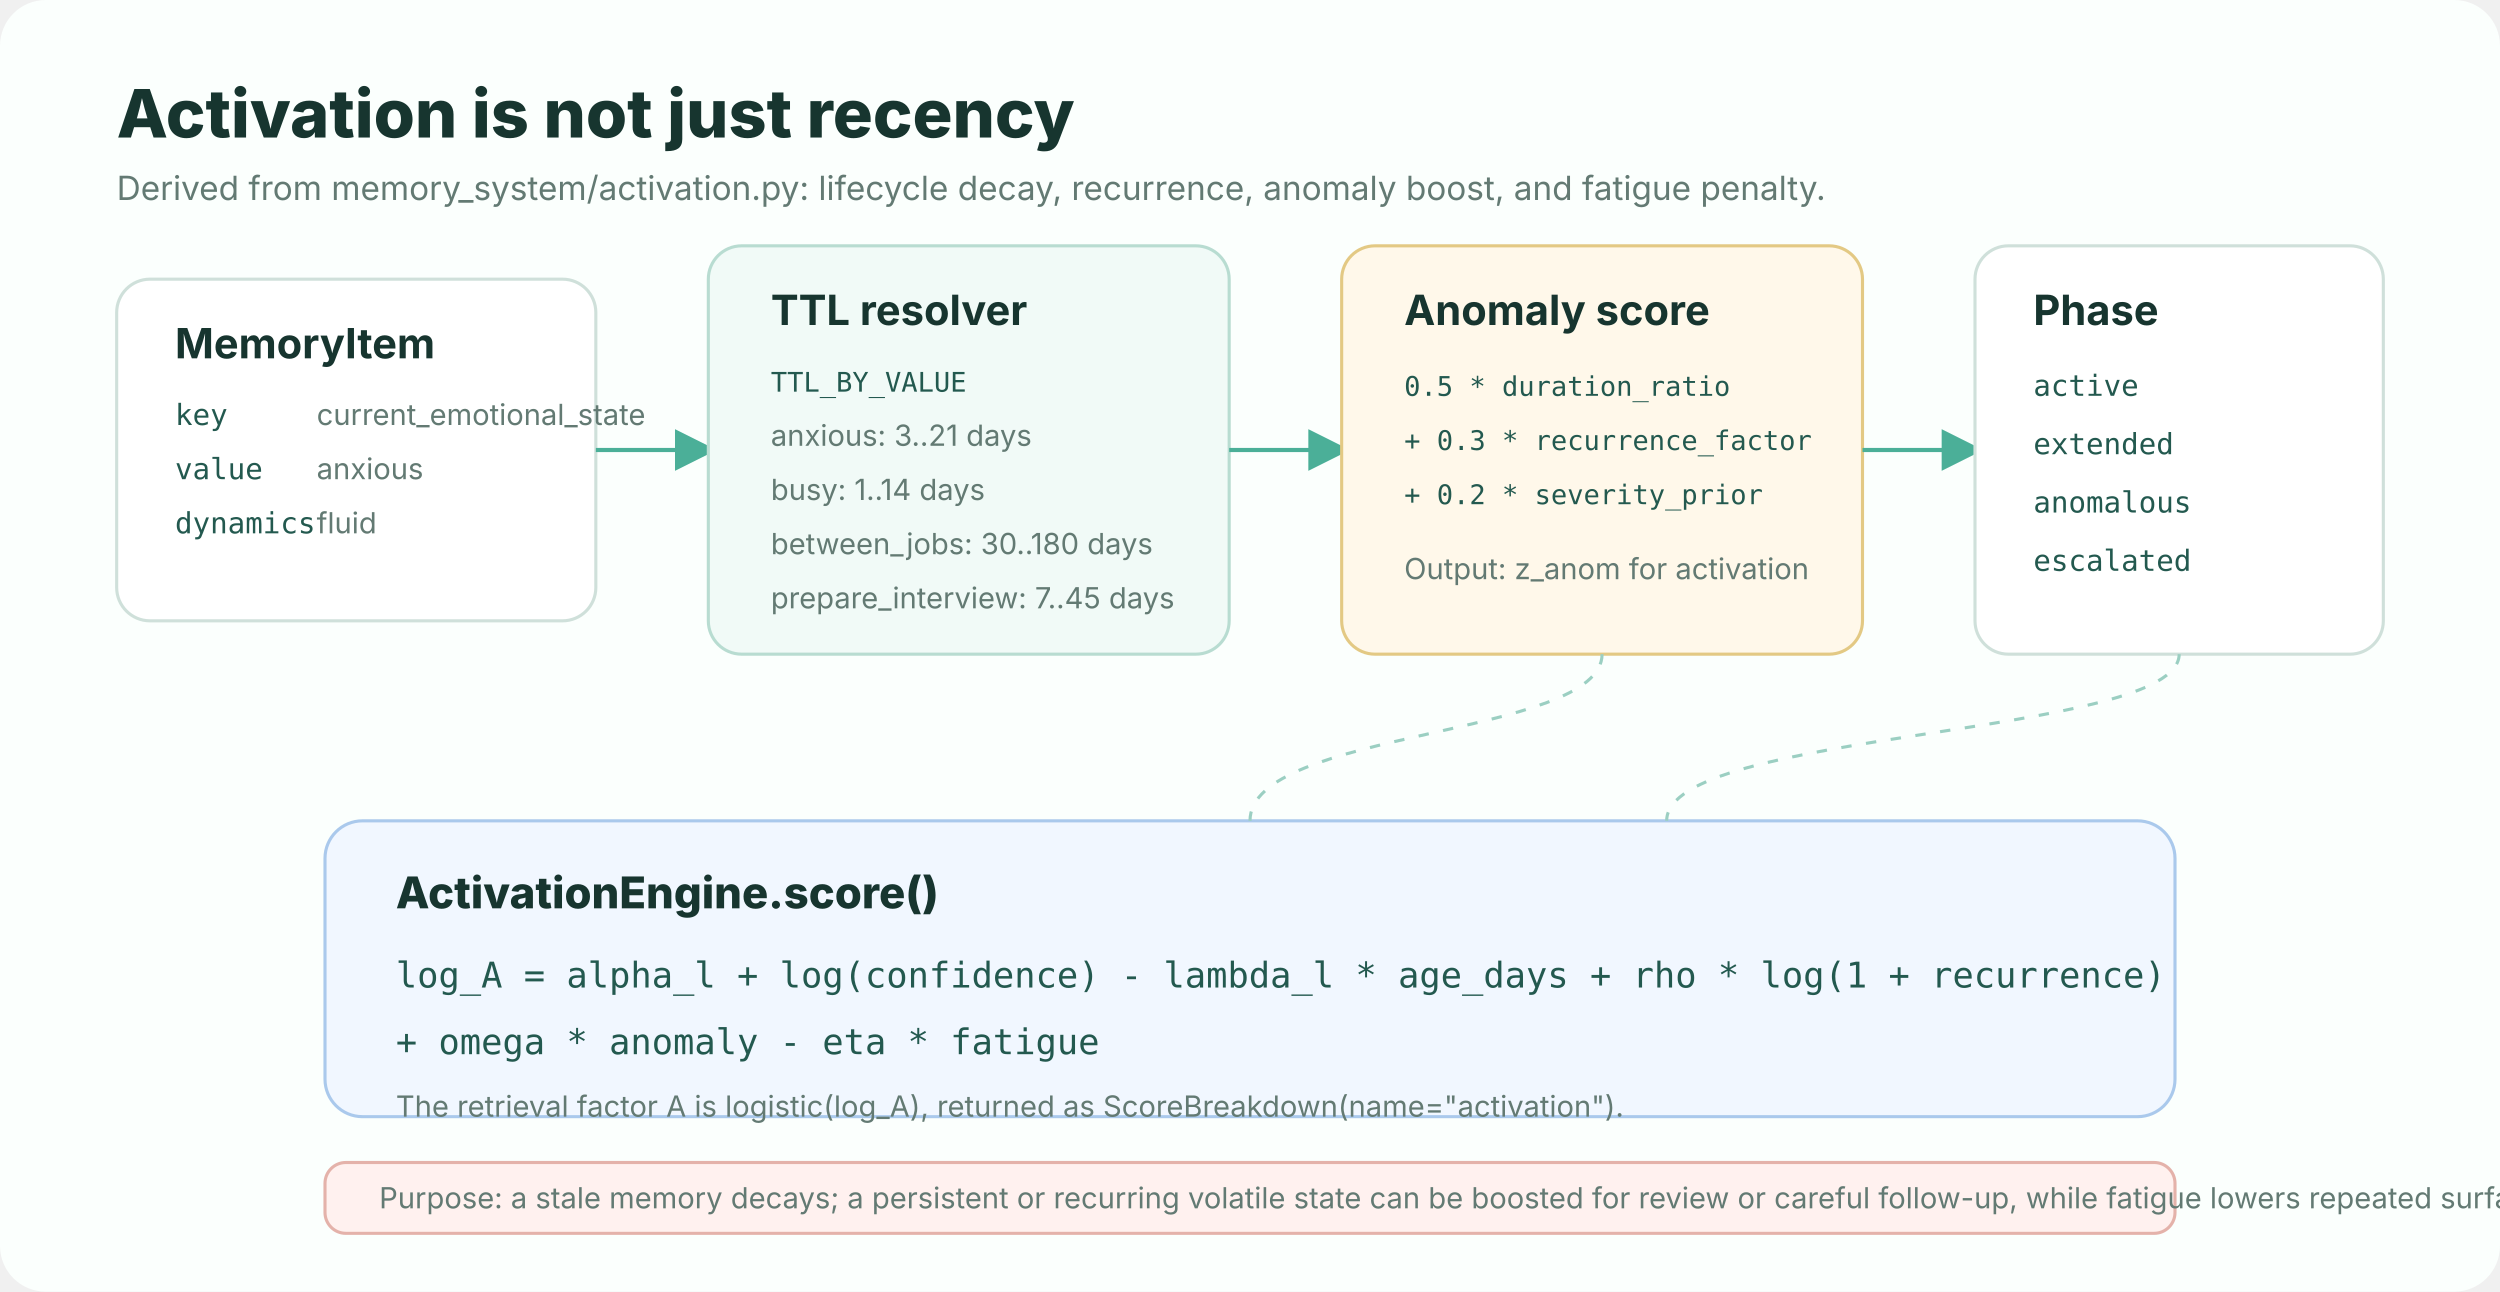
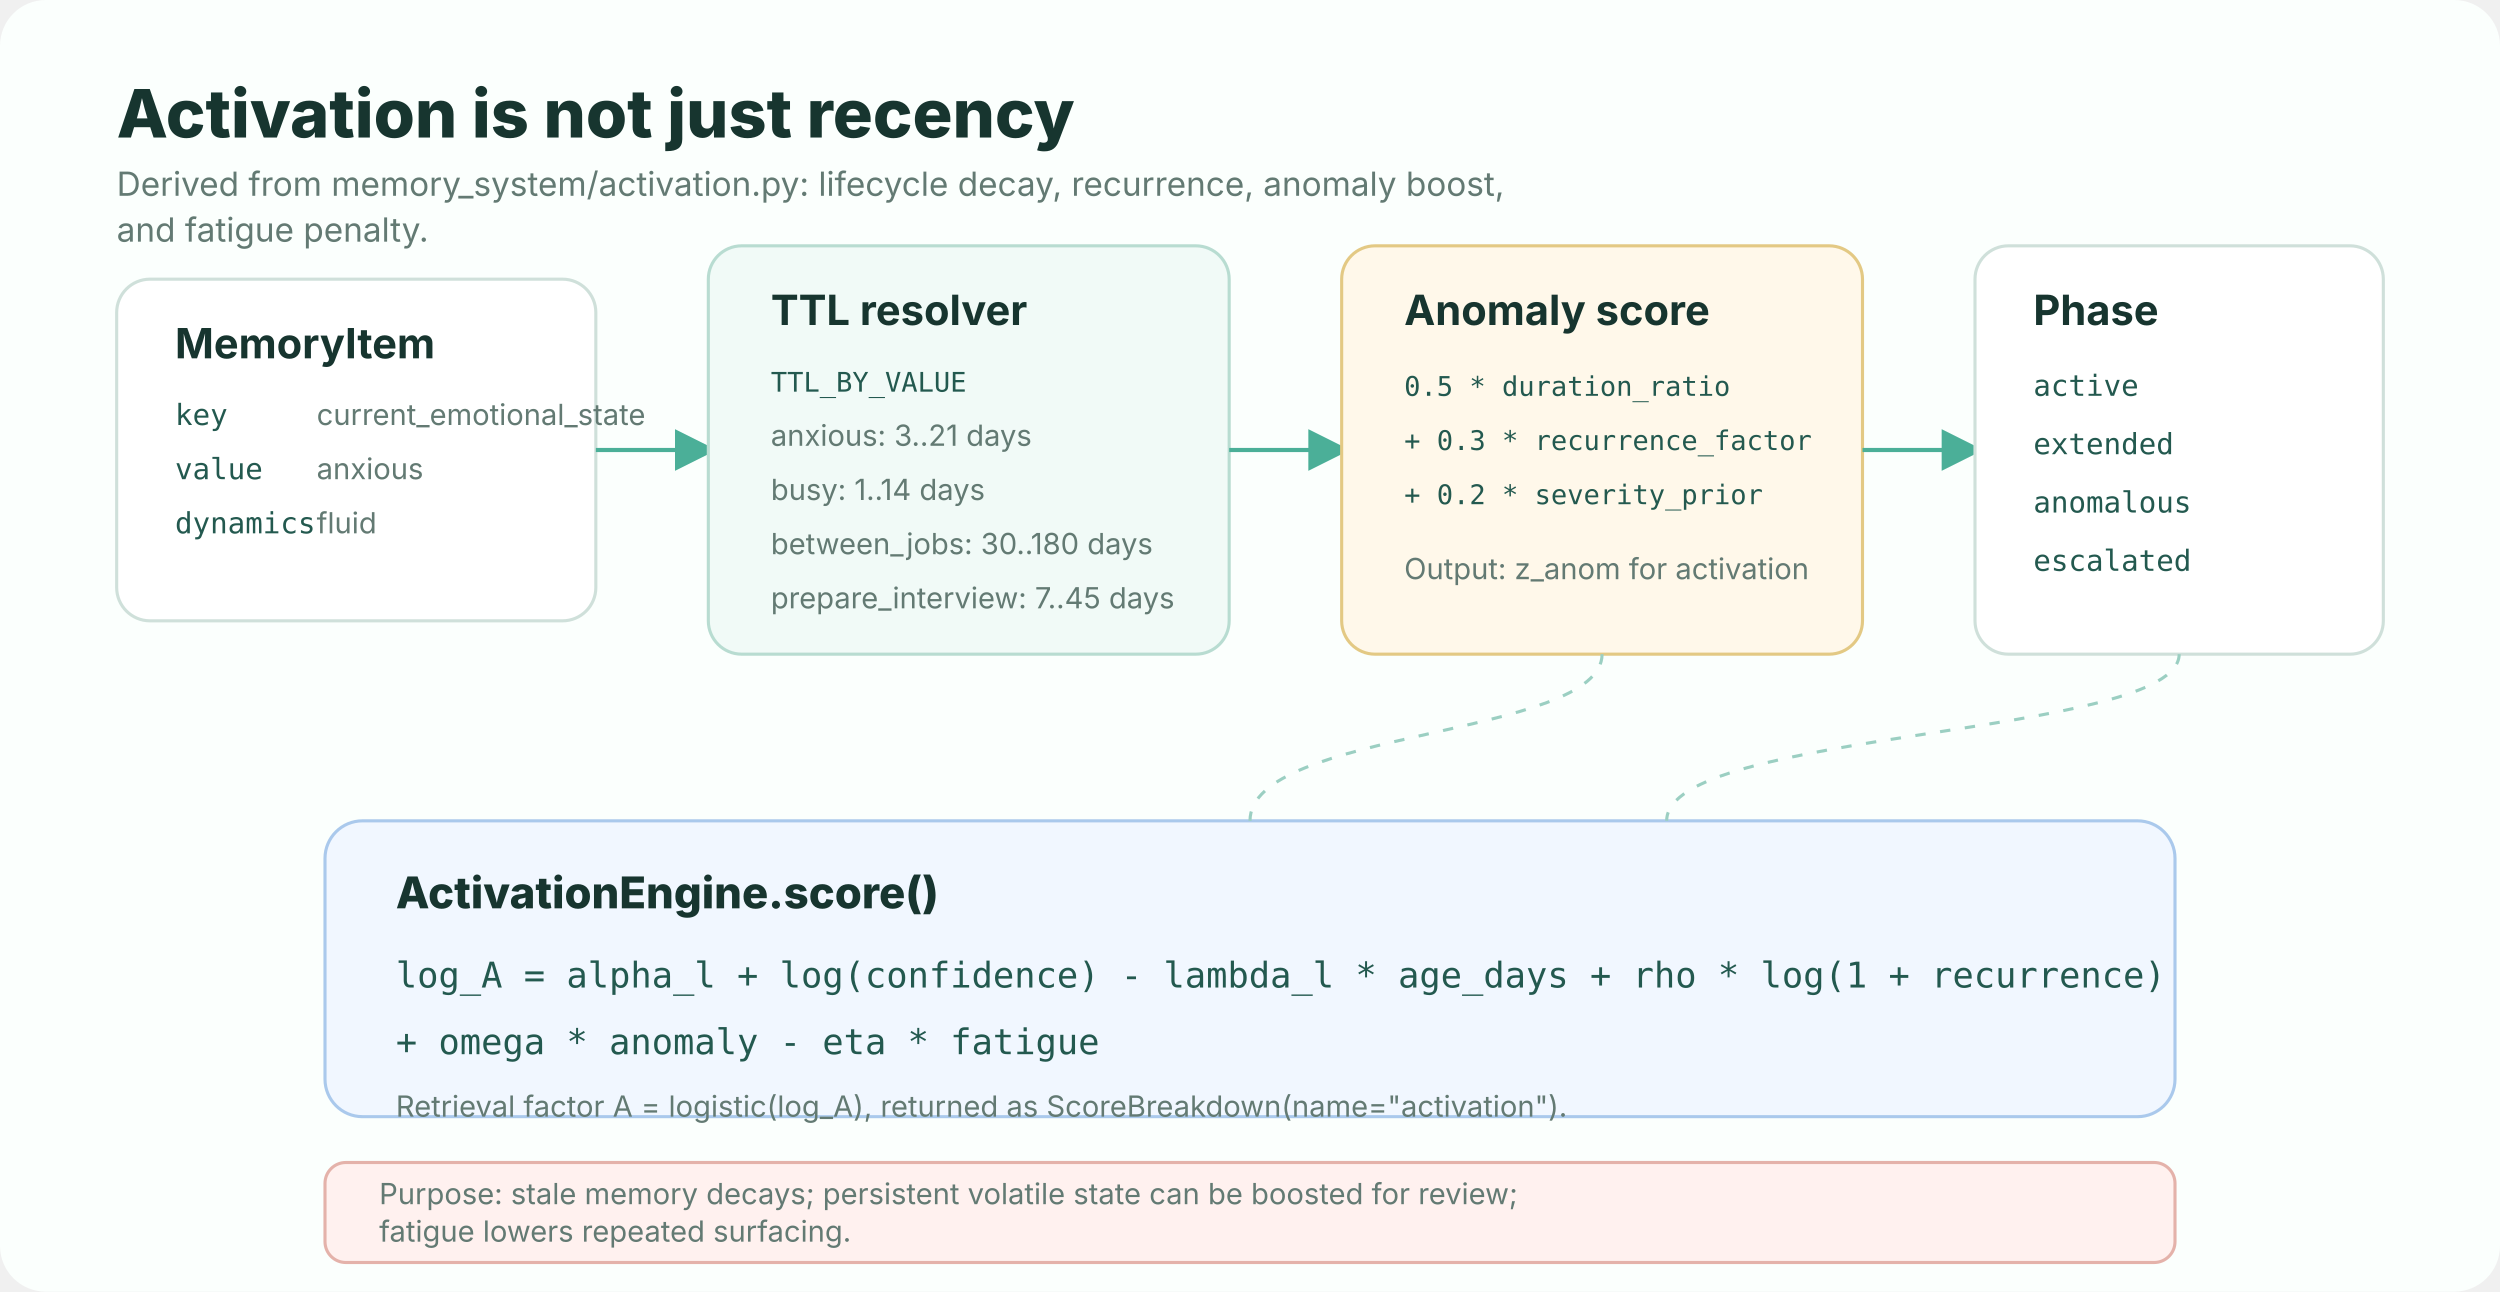
<svg xmlns="http://www.w3.org/2000/svg" width="1200" height="620" viewBox="0 0 1200 620" fill="none" role="img" aria-labelledby="title desc">
  <defs>
    <marker id="arrow" markerWidth="10" markerHeight="10" refX="8" refY="5" orient="auto">
      <path d="M0 0L10 5L0 10Z" fill="#4BAF98" />
    </marker>
    <style>
      .bg { fill: #fbfffd; }
      .panel { fill: #ffffff; stroke: #cfe0da; stroke-width: 1.5; }
      .soft { fill: #f1faf7; stroke: #b8dcd1; stroke-width: 1.5; }
      .blue { fill: #f1f7ff; stroke: #aac9ec; stroke-width: 1.5; }
      .warn { fill: #fff8ea; stroke: #e3c984; stroke-width: 1.5; }
      .risk { fill: #fff1ef; stroke: #e4b2aa; stroke-width: 1.5; }
      .text { fill: #17352f; font-family: Inter, ui-sans-serif, system-ui, -apple-system, BlinkMacSystemFont, "Segoe UI", sans-serif; }
      .muted { fill: #637a73; font-family: Inter, ui-sans-serif, system-ui, -apple-system, BlinkMacSystemFont, "Segoe UI", sans-serif; }
      .mono { fill: #23594f; font-family: "SFMono-Regular", Menlo, Consolas, ui-monospace, monospace; }
      .line { stroke: #4BAF98; stroke-width: 2; marker-end: url(#arrow); }
      .thin { stroke: #9bcfc2; stroke-width: 1.5; stroke-dasharray: 5 7; }
    </style>
  </defs>
  <rect width="1200" height="620" rx="22" class="bg" />
  <text x="56" y="66" class="text" font-size="32" font-weight="760">Activation is not just recency</text>
-   <text x="56" y="96" class="muted" font-size="16">Derived from memory_system/activation.py: lifecycle decay, recurrence, anomaly boost, and fatigue penalty.</text>
+   <text x="56" y="94" class="muted" font-size="16">
+     <tspan x="56" dy="0">Derived from memory_system/activation.py: lifecycle decay, recurrence, anomaly boost,</tspan>
+     <tspan x="56" dy="22">and fatigue penalty.</tspan>
+   </text>
  <rect x="56" y="134" width="230" height="164" rx="16" class="panel" />
  <text x="84" y="172" class="text" font-size="20" font-weight="720">MemoryItem</text>
  <text x="84" y="204" class="mono" font-size="14">key</text>
  <text x="152" y="204" class="muted" font-size="14">current_emotional_state</text>
  <text x="84" y="230" class="mono" font-size="14">value</text>
  <text x="152" y="230" class="muted" font-size="14">anxious</text>
  <text x="84" y="256" class="mono" font-size="14">dynamics</text>
  <text x="152" y="256" class="muted" font-size="14">fluid</text>
  <line x1="286" y1="216" x2="340" y2="216" class="line" />
  <rect x="340" y="118" width="250" height="196" rx="16" class="soft" />
  <text x="370" y="156" class="text" font-size="20" font-weight="720">TTL resolver</text>
  <text x="370" y="188" class="mono" font-size="13">TTL_BY_VALUE</text>
  <text x="370" y="214" class="muted" font-size="14">anxious: 3..21 days</text>
  <text x="370" y="240" class="muted" font-size="14">busy: 1..14 days</text>
  <text x="370" y="266" class="muted" font-size="14">between_jobs: 30..180 days</text>
  <text x="370" y="292" class="muted" font-size="14">prepare_interview: 7..45 days</text>
  <line x1="590" y1="216" x2="644" y2="216" class="line" />
  <rect x="644" y="118" width="250" height="196" rx="16" class="warn" />
  <text x="674" y="156" class="text" font-size="20" font-weight="720">Anomaly score</text>
  <text x="674" y="190" class="mono" font-size="13">0.5 * duration_ratio</text>
  <text x="674" y="216" class="mono" font-size="13">+ 0.3 * recurrence_factor</text>
  <text x="674" y="242" class="mono" font-size="13">+ 0.2 * severity_prior</text>
  <text x="674" y="278" class="muted" font-size="14">Output: z_anom for activation</text>
  <line x1="894" y1="216" x2="948" y2="216" class="line" />
  <rect x="948" y="118" width="196" height="196" rx="16" class="panel" />
  <text x="976" y="156" class="text" font-size="20" font-weight="720">Phase</text>
  <text x="976" y="190" class="mono" font-size="14">active</text>
  <text x="976" y="218" class="mono" font-size="14">extended</text>
  <text x="976" y="246" class="mono" font-size="14">anomalous</text>
  <text x="976" y="274" class="mono" font-size="14">escalated</text>
  <rect x="156" y="394" width="888" height="142" rx="18" class="blue" />
  <text x="190" y="436" class="text" font-size="21" font-weight="760">ActivationEngine.score()</text>
  <text x="190" y="474" class="mono" font-size="17">log_A = alpha_l + log(confidence) - lambda_l * age_days + rho * log(1 + recurrence)</text>
  <text x="190" y="506" class="mono" font-size="17">        + omega * anomaly - eta * fatigue</text>
-   <text x="190" y="536" class="muted" font-size="14">The retrieval factor A is logistic(log_A), returned as ScoreBreakdown(name="activation").</text>
+   <text x="190" y="536" class="muted" font-size="14">Retrieval factor A = logistic(log_A), returned as ScoreBreakdown(name="activation").</text>
  <path d="M769 314 C769 354 600 350 600 394" class="thin" />
  <path d="M1046 314 C1046 354 800 350 800 394" class="thin" />
-   <rect x="156" y="558" width="888" height="34" rx="10" class="risk" />
-   <text x="182" y="580" class="muted" font-size="14">Purpose: a stale memory decays; a persistent or recurring volatile state can be boosted for review or careful follow-up, while fatigue lowers repeated surfacing.</text>
+   <rect x="156" y="558" width="888" height="48" rx="10" class="risk" />
+   <text x="182" y="578" class="muted" font-size="14">
+     <tspan x="182" dy="0">Purpose: stale memory decays; persistent volatile state can be boosted for review;</tspan>
+     <tspan x="182" dy="18">fatigue lowers repeated surfacing.</tspan>
+   </text>
</svg>
